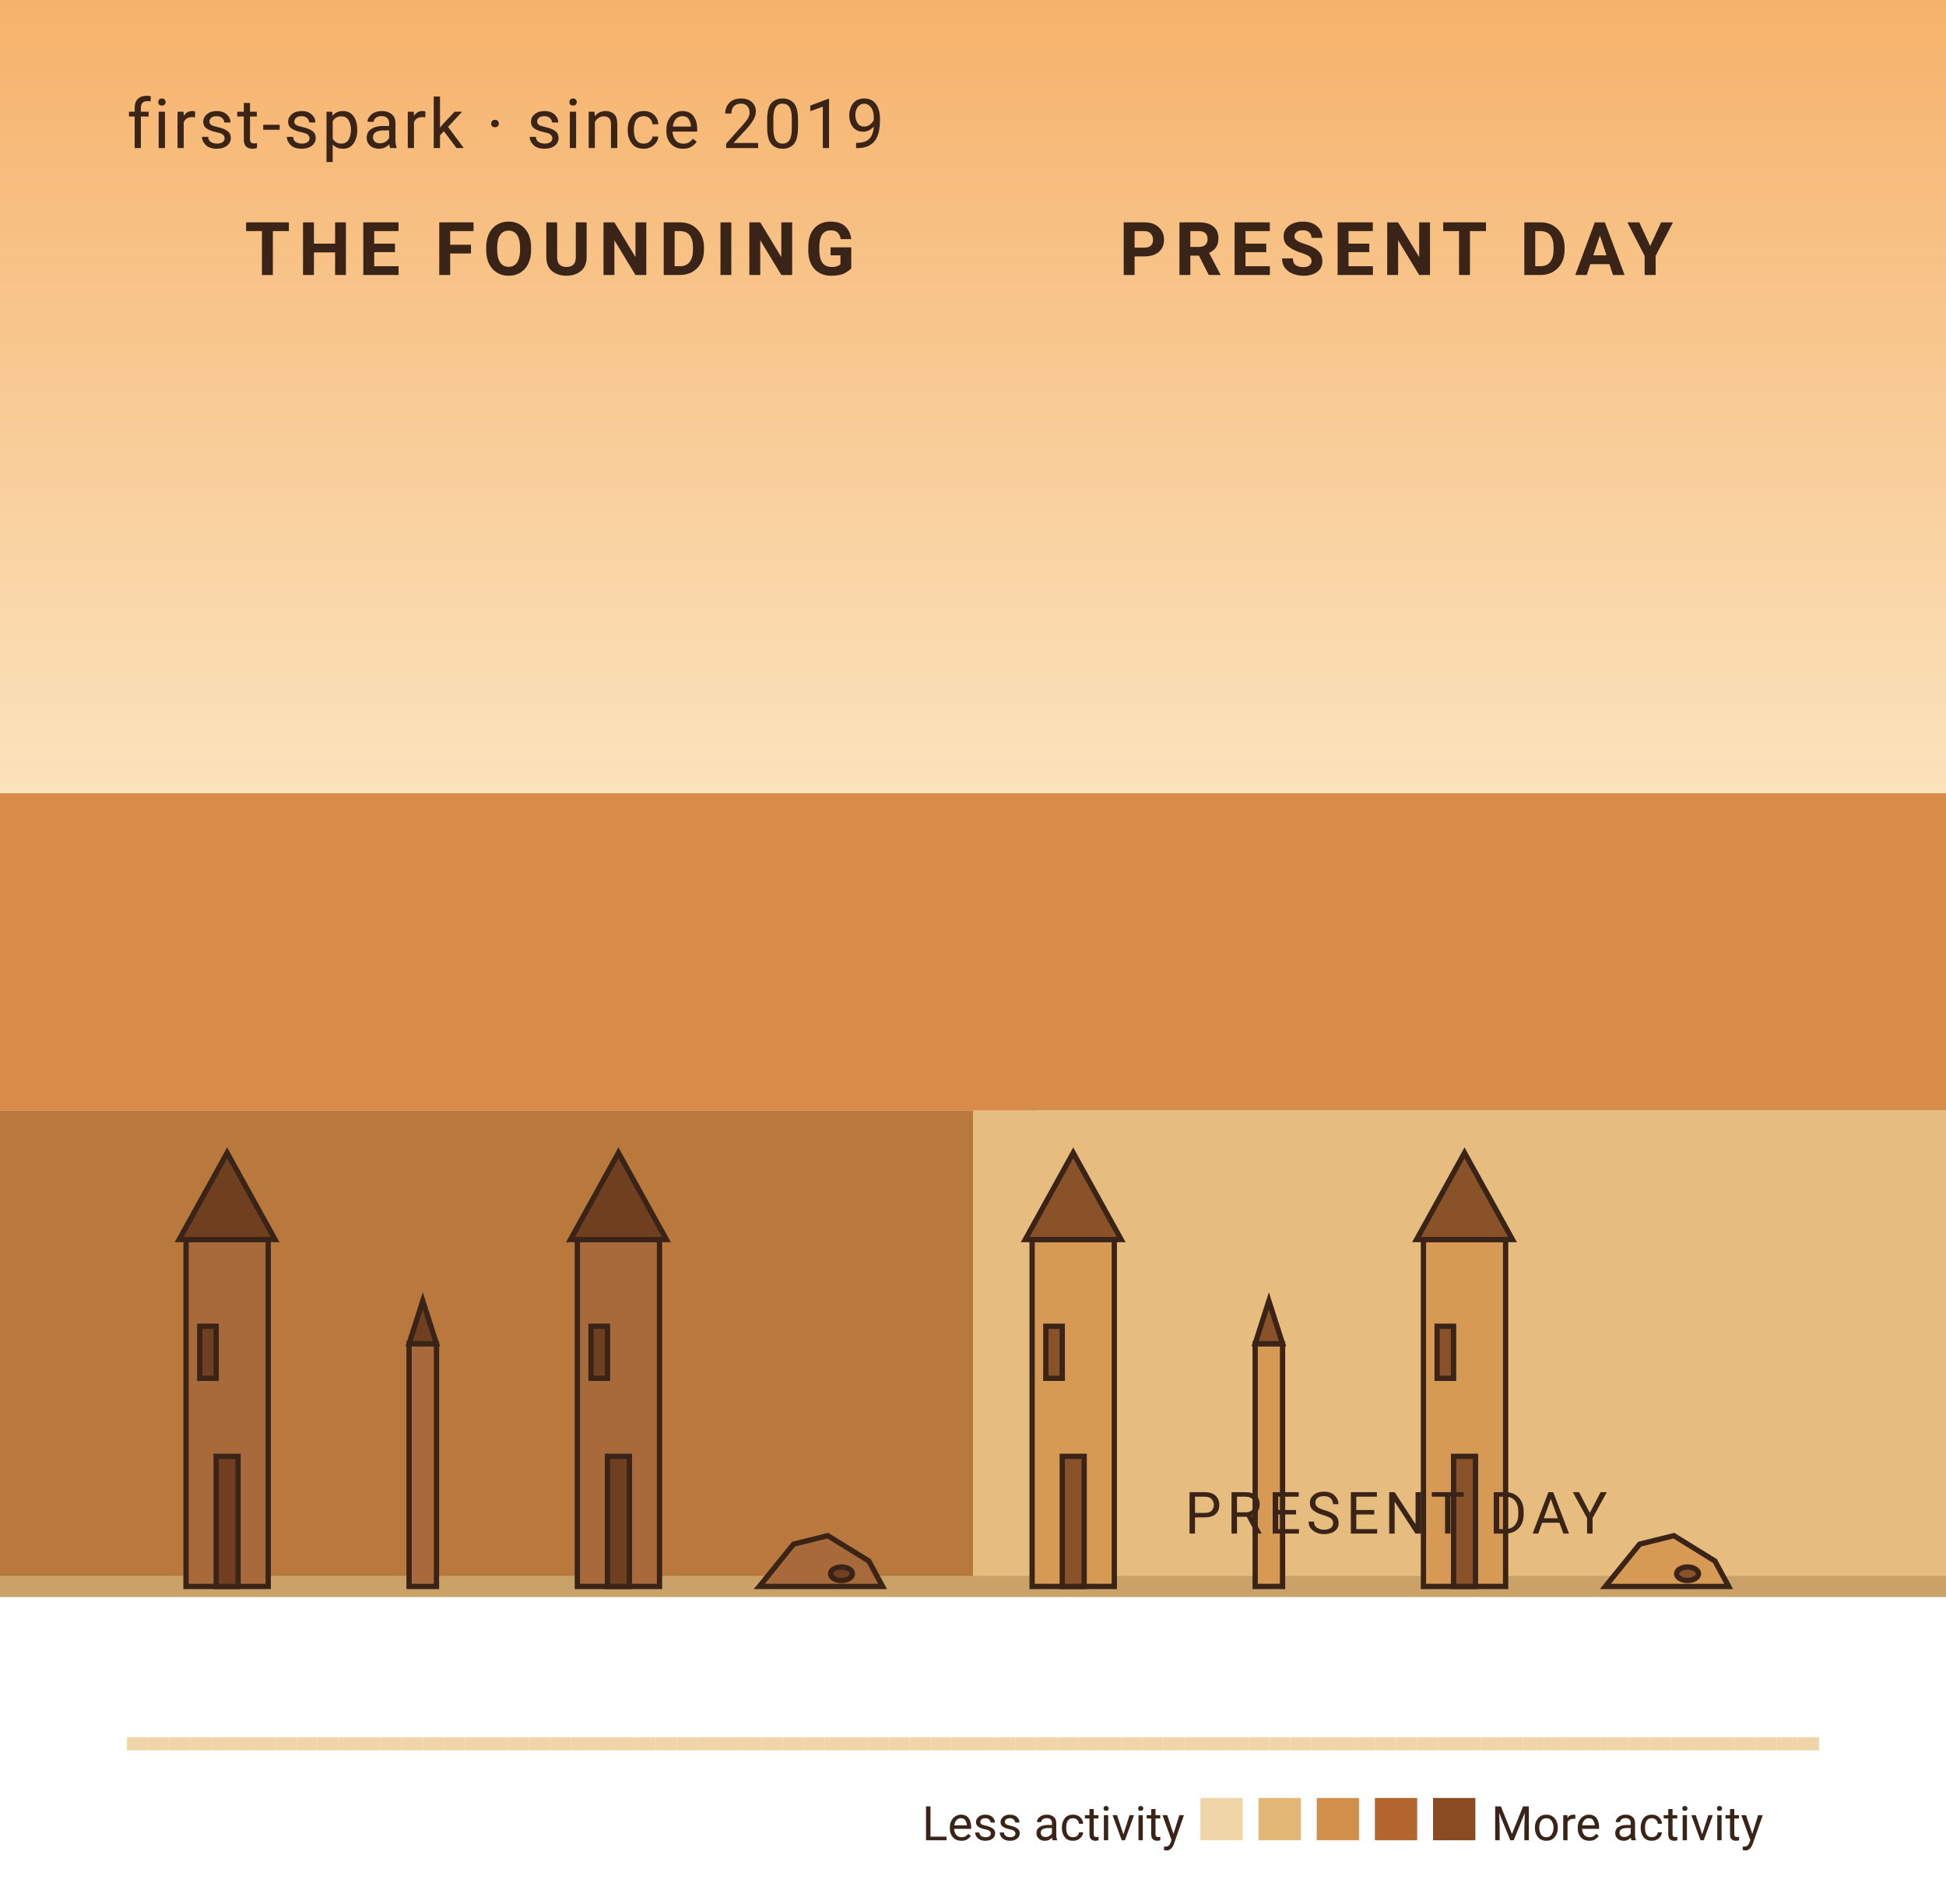
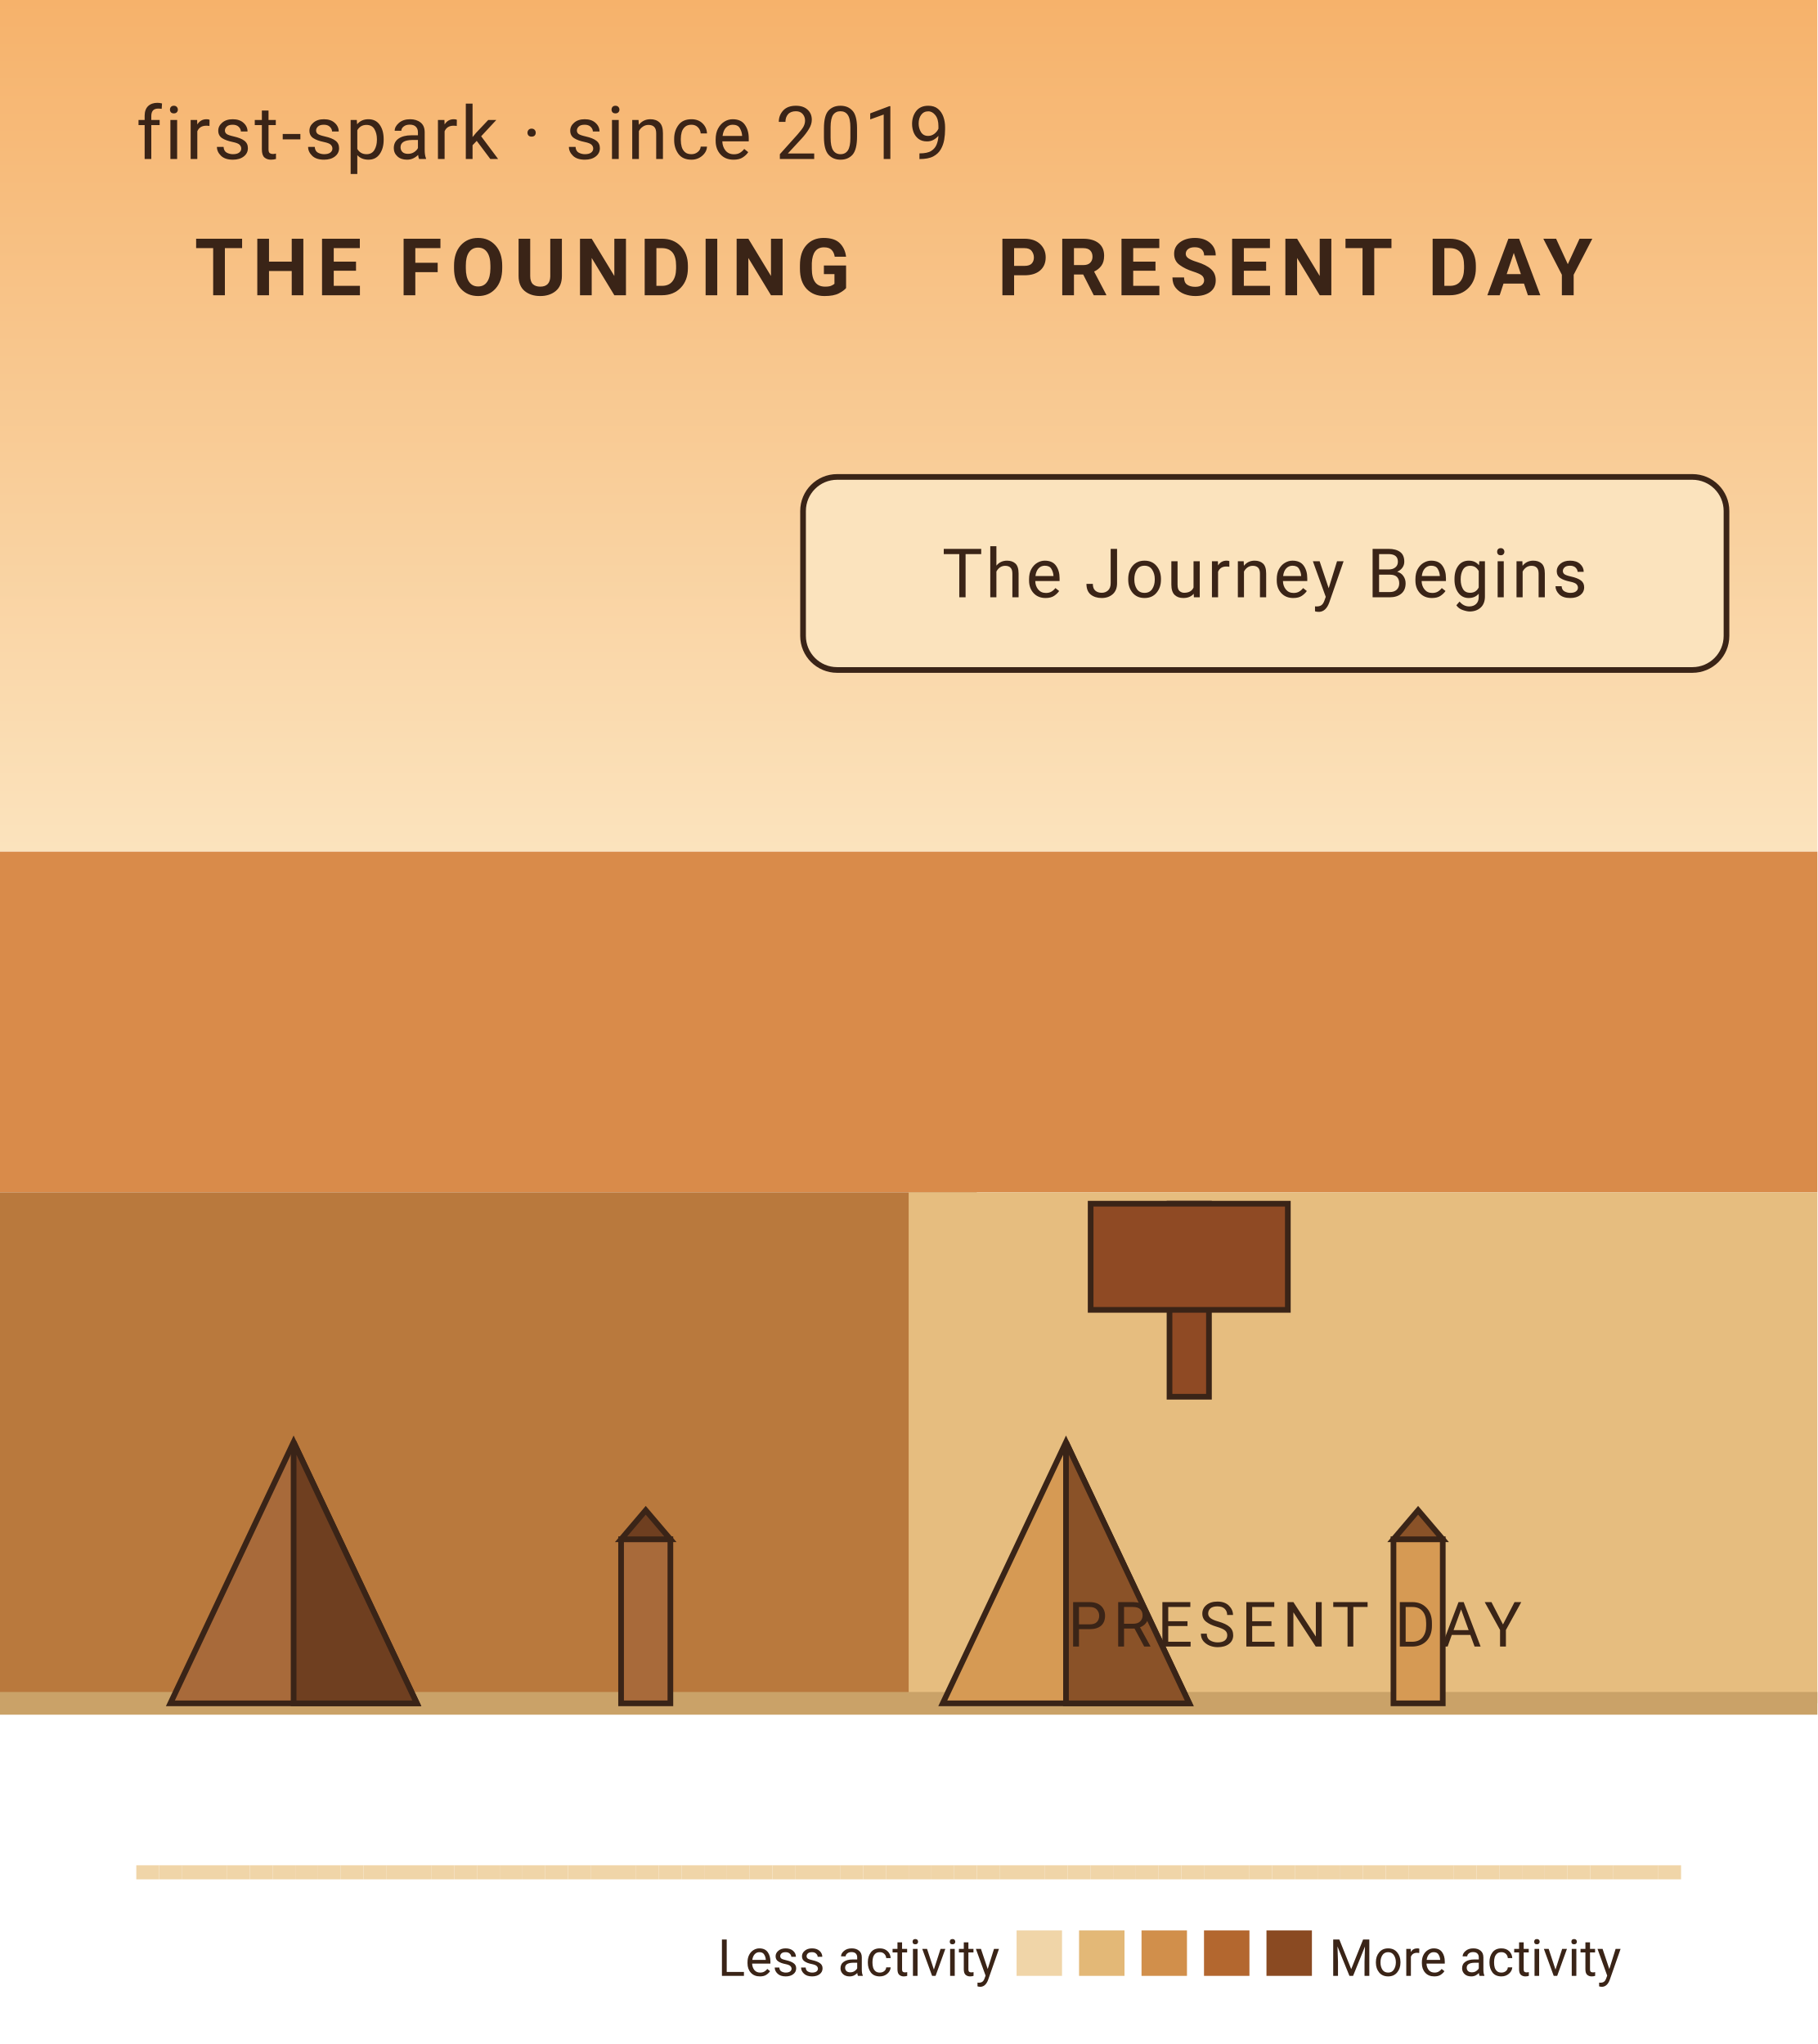
- <svg xmlns="http://www.w3.org/2000/svg" width="368" height="360" viewBox="0 0 368 360" role="img">
+ <svg xmlns="http://www.w3.org/2000/svg" width="320" height="360" viewBox="0 0 320 360" role="img">
  <defs>
    <linearGradient id="mural-sky" x1="0" y1="0" x2="0" y2="1">
      <stop offset="0%" stop-color="#f6b26b" />
      <stop offset="100%" stop-color="#fbe3bd" />
    </linearGradient>
  </defs>
-   <rect x="0" y="0" width="368" height="150" fill="url(#mural-sky)" />
-   <rect x="0" y="150" width="368" height="60" fill="#d98b4a" />
+   <rect x="0" y="0" width="320" height="150" fill="url(#mural-sky)" />
+   <rect x="0" y="150" width="320" height="60" fill="#d98b4a" />
  <g transform="translate(24,0)">
-     <rect x="-24" y="210" width="196" height="90" fill="#b9793d" />
+     <rect x="-24" y="210" width="172" height="90" fill="#b9793d" />
  </g>
-   <g transform="translate(184,0)">
-     <rect x="0" y="210" width="184" height="90" fill="#e6bd7f" />
+   <g transform="translate(160,0)">
+     <rect x="0" y="210" width="160" height="90" fill="#e6bd7f" />
  </g>
-   <polyline points="0,300 368,300" fill="none" stroke="#caa268" stroke-width="4" />
-   <g transform="translate(30,300) scale(25.9,82)">
-     <rect x="0.2" y="-0.8" width="0.6" height="0.8" fill="#a86a3a" stroke="#3a2417" stroke-width="1" vector-effect="non-scaling-stroke" />
-     <polygon points="0.15,-0.8 0.85,-0.8 0.5,-1" fill="#6f3f20" stroke="#3a2417" stroke-width="1" vector-effect="non-scaling-stroke" />
-     <rect x="0.42" y="-0.3" width="0.16" height="0.3" fill="#6f3f20" stroke="#3a2417" stroke-width="1" vector-effect="non-scaling-stroke" />
-     <rect x="0.3" y="-0.6" width="0.12" height="0.12" fill="#6f3f20" stroke="#3a2417" stroke-width="1" vector-effect="non-scaling-stroke" />
+   <polyline points="0,300 320,300" fill="none" stroke="#caa268" stroke-width="4" />
+   <g transform="translate(30,300) scale(43.4,46)">
+     <polygon points="0,0 1,0 0.5,-1" fill="#a86a3a" stroke="#3a2417" stroke-width="1" vector-effect="non-scaling-stroke" />
+     <polygon points="0.5,0 1,0 0.5,-1" fill="#6f3f20" stroke="#3a2417" stroke-width="1" vector-effect="non-scaling-stroke" />
  </g>
-   <g transform="translate(67,300) scale(25.9,54)">
+   <g transform="translate(92,300) scale(43.4,34)">
    <rect x="0.4" y="-0.85" width="0.2" height="0.85" fill="#a86a3a" stroke="#3a2417" stroke-width="1" vector-effect="non-scaling-stroke" />
    <polygon points="0.4,-0.85 0.6,-0.85 0.5,-1" fill="#6f3f20" stroke="#3a2417" stroke-width="1" vector-effect="non-scaling-stroke" />
  </g>
-   <g transform="translate(104,300) scale(25.9,82)">
-     <rect x="0.2" y="-0.8" width="0.6" height="0.8" fill="#a86a3a" stroke="#3a2417" stroke-width="1" vector-effect="non-scaling-stroke" />
-     <polygon points="0.15,-0.8 0.85,-0.8 0.5,-1" fill="#6f3f20" stroke="#3a2417" stroke-width="1" vector-effect="non-scaling-stroke" />
-     <rect x="0.42" y="-0.3" width="0.16" height="0.3" fill="#6f3f20" stroke="#3a2417" stroke-width="1" vector-effect="non-scaling-stroke" />
-     <rect x="0.3" y="-0.6" width="0.12" height="0.12" fill="#6f3f20" stroke="#3a2417" stroke-width="1" vector-effect="non-scaling-stroke" />
+   <g transform="translate(166,300) scale(43.4,46)">
+     <polygon points="0,0 1,0 0.5,-1" fill="#d69a54" stroke="#3a2417" stroke-width="1" vector-effect="non-scaling-stroke" />
+     <polygon points="0.5,0 1,0 0.5,-1" fill="#8a5228" stroke="#3a2417" stroke-width="1" vector-effect="non-scaling-stroke" />
  </g>
-   <g transform="translate(141,300) scale(25.9,16)">
-     <polygon points="0.1,0 0.35,-0.5 0.6,-0.6 0.9,-0.3 1,0" fill="#a86a3a" stroke="#3a2417" stroke-width="1" vector-effect="non-scaling-stroke" />
-     <circle cx="0.7" cy="-0.15" r="0.08" fill="#6f3f20" stroke="#3a2417" stroke-width="1" vector-effect="non-scaling-stroke" />
-   </g>
-   <g transform="translate(190,300) scale(25.9,82)">
-     <rect x="0.2" y="-0.8" width="0.6" height="0.8" fill="#d69a54" stroke="#3a2417" stroke-width="1" vector-effect="non-scaling-stroke" />
-     <polygon points="0.15,-0.8 0.85,-0.8 0.5,-1" fill="#8a5228" stroke="#3a2417" stroke-width="1" vector-effect="non-scaling-stroke" />
-     <rect x="0.42" y="-0.3" width="0.16" height="0.3" fill="#8a5228" stroke="#3a2417" stroke-width="1" vector-effect="non-scaling-stroke" />
-     <rect x="0.3" y="-0.6" width="0.12" height="0.12" fill="#8a5228" stroke="#3a2417" stroke-width="1" vector-effect="non-scaling-stroke" />
-   </g>
-   <g transform="translate(227,300) scale(25.9,54)">
+   <g transform="translate(228,300) scale(43.4,34)">
    <rect x="0.4" y="-0.85" width="0.2" height="0.85" fill="#d69a54" stroke="#3a2417" stroke-width="1" vector-effect="non-scaling-stroke" />
    <polygon points="0.4,-0.85 0.6,-0.85 0.5,-1" fill="#8a5228" stroke="#3a2417" stroke-width="1" vector-effect="non-scaling-stroke" />
  </g>
-   <g transform="translate(264,300) scale(25.9,82)">
-     <rect x="0.2" y="-0.8" width="0.6" height="0.8" fill="#d69a54" stroke="#3a2417" stroke-width="1" vector-effect="non-scaling-stroke" />
-     <polygon points="0.15,-0.8 0.85,-0.8 0.5,-1" fill="#8a5228" stroke="#3a2417" stroke-width="1" vector-effect="non-scaling-stroke" />
-     <rect x="0.42" y="-0.3" width="0.16" height="0.3" fill="#8a5228" stroke="#3a2417" stroke-width="1" vector-effect="non-scaling-stroke" />
-     <rect x="0.3" y="-0.6" width="0.12" height="0.12" fill="#8a5228" stroke="#3a2417" stroke-width="1" vector-effect="non-scaling-stroke" />
-   </g>
-   <g transform="translate(301,300) scale(25.9,16)">
-     <polygon points="0.1,0 0.35,-0.5 0.6,-0.6 0.9,-0.3 1,0" fill="#d69a54" stroke="#3a2417" stroke-width="1" vector-effect="non-scaling-stroke" />
-     <circle cx="0.7" cy="-0.15" r="0.08" fill="#8a5228" stroke="#3a2417" stroke-width="1" vector-effect="non-scaling-stroke" />
+   <g transform="translate(166,246) scale(86.8,34)">
+     <rect x="0.46" y="-1" width="0.08" height="1" fill="#8f4a24" stroke="#3a2417" stroke-width="1" vector-effect="non-scaling-stroke" />
+     <rect x="0.3" y="-1" width="0.4" height="0.55" fill="#8f4a24" stroke="#3a2417" stroke-width="1" vector-effect="non-scaling-stroke" />
  </g>
  <rect x="24" y="328.52" width="4" height="2.48" fill="#f0d5a8" />
  <rect x="28" y="328.52" width="4" height="2.48" fill="#f0d5a8" />
  <rect x="32" y="328.52" width="4" height="2.48" fill="#f0d5a8" />
  <rect x="36" y="328.52" width="4" height="2.48" fill="#f0d5a8" />
  <rect x="40" y="328.52" width="4" height="2.48" fill="#f0d5a8" />
  <rect x="44" y="328.52" width="4" height="2.48" fill="#f0d5a8" />
  <rect x="48" y="328.52" width="4" height="2.48" fill="#f0d5a8" />
  <rect x="52" y="328.52" width="4" height="2.48" fill="#f0d5a8" />
  <rect x="56" y="328.52" width="4" height="2.48" fill="#f0d5a8" />
  <rect x="60" y="328.52" width="4" height="2.48" fill="#f0d5a8" />
  <rect x="64" y="328.52" width="4" height="2.48" fill="#f0d5a8" />
  <rect x="68" y="328.52" width="4" height="2.48" fill="#f0d5a8" />
  <rect x="72" y="328.52" width="4" height="2.48" fill="#f0d5a8" />
  <rect x="76" y="328.52" width="4" height="2.48" fill="#f0d5a8" />
  <rect x="80" y="328.52" width="4" height="2.48" fill="#f0d5a8" />
  <rect x="84" y="328.52" width="4" height="2.48" fill="#f0d5a8" />
  <rect x="88" y="328.52" width="4" height="2.48" fill="#f0d5a8" />
  <rect x="92" y="328.52" width="4" height="2.48" fill="#f0d5a8" />
  <rect x="96" y="328.52" width="4" height="2.48" fill="#f0d5a8" />
  <rect x="100" y="328.52" width="4" height="2.48" fill="#f0d5a8" />
  <rect x="104" y="328.52" width="4" height="2.48" fill="#f0d5a8" />
  <rect x="108" y="328.52" width="4" height="2.48" fill="#f0d5a8" />
  <rect x="112" y="328.52" width="4" height="2.48" fill="#f0d5a8" />
  <rect x="116" y="328.52" width="4" height="2.48" fill="#f0d5a8" />
  <rect x="120" y="328.52" width="4" height="2.48" fill="#f0d5a8" />
  <rect x="124" y="328.52" width="4" height="2.48" fill="#f0d5a8" />
  <rect x="128" y="328.52" width="4" height="2.48" fill="#f0d5a8" />
  <rect x="132" y="328.52" width="4" height="2.48" fill="#f0d5a8" />
  <rect x="136" y="328.52" width="4" height="2.48" fill="#f0d5a8" />
  <rect x="140" y="328.52" width="4" height="2.48" fill="#f0d5a8" />
  <rect x="144" y="328.52" width="4" height="2.48" fill="#f0d5a8" />
  <rect x="148" y="328.52" width="4" height="2.48" fill="#f0d5a8" />
  <rect x="152" y="328.52" width="4" height="2.48" fill="#f0d5a8" />
  <rect x="156" y="328.52" width="4" height="2.48" fill="#f0d5a8" />
  <rect x="160" y="328.52" width="4" height="2.48" fill="#f0d5a8" />
  <rect x="164" y="328.52" width="4" height="2.48" fill="#f0d5a8" />
  <rect x="168" y="328.52" width="4" height="2.48" fill="#f0d5a8" />
  <rect x="172" y="328.52" width="4" height="2.48" fill="#f0d5a8" />
  <rect x="176" y="328.52" width="4" height="2.48" fill="#f0d5a8" />
  <rect x="180" y="328.52" width="4" height="2.48" fill="#f0d5a8" />
  <rect x="184" y="328.52" width="4" height="2.48" fill="#f0d5a8" />
  <rect x="188" y="328.52" width="4" height="2.48" fill="#f0d5a8" />
  <rect x="192" y="328.52" width="4" height="2.48" fill="#f0d5a8" />
  <rect x="196" y="328.52" width="4" height="2.48" fill="#f0d5a8" />
  <rect x="200" y="328.52" width="4" height="2.48" fill="#f0d5a8" />
  <rect x="204" y="328.52" width="4" height="2.48" fill="#f0d5a8" />
  <rect x="208" y="328.52" width="4" height="2.48" fill="#f0d5a8" />
  <rect x="212" y="328.52" width="4" height="2.48" fill="#f0d5a8" />
  <rect x="216" y="328.52" width="4" height="2.48" fill="#f0d5a8" />
  <rect x="220" y="328.52" width="4" height="2.48" fill="#f0d5a8" />
  <rect x="224" y="328.52" width="4" height="2.48" fill="#f0d5a8" />
  <rect x="228" y="328.52" width="4" height="2.48" fill="#f0d5a8" />
  <rect x="232" y="328.52" width="4" height="2.48" fill="#f0d5a8" />
  <rect x="236" y="328.52" width="4" height="2.48" fill="#f0d5a8" />
  <rect x="240" y="328.52" width="4" height="2.48" fill="#f0d5a8" />
  <rect x="244" y="328.52" width="4" height="2.48" fill="#f0d5a8" />
  <rect x="248" y="328.52" width="4" height="2.48" fill="#f0d5a8" />
  <rect x="252" y="328.52" width="4" height="2.48" fill="#f0d5a8" />
  <rect x="256" y="328.52" width="4" height="2.48" fill="#f0d5a8" />
  <rect x="260" y="328.52" width="4" height="2.48" fill="#f0d5a8" />
  <rect x="264" y="328.52" width="4" height="2.48" fill="#f0d5a8" />
  <rect x="268" y="328.52" width="4" height="2.48" fill="#f0d5a8" />
  <rect x="272" y="328.52" width="4" height="2.48" fill="#f0d5a8" />
  <rect x="276" y="328.52" width="4" height="2.48" fill="#f0d5a8" />
  <rect x="280" y="328.52" width="4" height="2.48" fill="#f0d5a8" />
  <rect x="284" y="328.52" width="4" height="2.48" fill="#f0d5a8" />
  <rect x="288" y="328.52" width="4" height="2.48" fill="#f0d5a8" />
  <rect x="292" y="328.52" width="4" height="2.48" fill="#f0d5a8" />
-   <rect x="296" y="328.52" width="4" height="2.48" fill="#f0d5a8" />
-   <rect x="300" y="328.52" width="4" height="2.48" fill="#f0d5a8" />
-   <rect x="304" y="328.52" width="4" height="2.48" fill="#f0d5a8" />
-   <rect x="308" y="328.52" width="4" height="2.48" fill="#f0d5a8" />
-   <rect x="312" y="328.52" width="4" height="2.48" fill="#f0d5a8" />
-   <rect x="316" y="328.52" width="4" height="2.48" fill="#f0d5a8" />
-   <rect x="320" y="328.52" width="4" height="2.48" fill="#f0d5a8" />
-   <rect x="324" y="328.52" width="4" height="2.48" fill="#f0d5a8" />
-   <rect x="328" y="328.52" width="4" height="2.48" fill="#f0d5a8" />
-   <rect x="332" y="328.52" width="4" height="2.48" fill="#f0d5a8" />
-   <rect x="336" y="328.52" width="4" height="2.48" fill="#f0d5a8" />
-   <rect x="340" y="328.52" width="4" height="2.48" fill="#f0d5a8" />
-   <rect x="227" y="340" width="8" height="8" fill="#f0d5a8" />
-   <rect x="238" y="340" width="8" height="8" fill="#e3b877" />
-   <rect x="249" y="340" width="8" height="8" fill="#d18f4b" />
-   <rect x="260" y="340" width="8" height="8" fill="#b3672f" />
-   <rect x="271" y="340" width="8" height="8" fill="#8a4a22" />
-   <text x="224" y="348" font-family="system-ui, -apple-system, 'Segoe UI', Roboto, sans-serif" font-size="9" fill="#3a2417" text-anchor="end">Less activity</text>
-   <text x="282" y="348" font-family="system-ui, -apple-system, 'Segoe UI', Roboto, sans-serif" font-size="9" fill="#3a2417" text-anchor="start">More activity</text>
+   <rect x="179" y="340" width="8" height="8" fill="#f0d5a8" />
+   <rect x="190" y="340" width="8" height="8" fill="#e3b877" />
+   <rect x="201" y="340" width="8" height="8" fill="#d18f4b" />
+   <rect x="212" y="340" width="8" height="8" fill="#b3672f" />
+   <rect x="223" y="340" width="8" height="8" fill="#8a4a22" />
+   <text x="176" y="348" font-family="system-ui, -apple-system, 'Segoe UI', Roboto, sans-serif" font-size="9" fill="#3a2417" text-anchor="end">Less activity</text>
+   <text x="234" y="348" font-family="system-ui, -apple-system, 'Segoe UI', Roboto, sans-serif" font-size="9" fill="#3a2417" text-anchor="start">More activity</text>
  <text x="24" y="28" font-family="system-ui, -apple-system, 'Segoe UI', Roboto, sans-serif" font-size="13" fill="#3a2417" text-anchor="start" letter-spacing="0.5">first-spark · since 2019</text>
-   <text x="104" y="52" font-family="system-ui, -apple-system, 'Segoe UI', Roboto, sans-serif" font-size="14" fill="#3a2417" text-anchor="middle" letter-spacing="1.5" font-weight="bold">THE FOUNDING</text>
-   <text x="264" y="52" font-family="system-ui, -apple-system, 'Segoe UI', Roboto, sans-serif" font-size="14" fill="#3a2417" text-anchor="middle" letter-spacing="1.5" font-weight="bold">PRESENT DAY</text>
-   <text x="264" y="290" font-family="system-ui, -apple-system, 'Segoe UI', Roboto, sans-serif" font-size="11" fill="#3a2417" text-anchor="middle" letter-spacing="1">PRESENT DAY</text>
+   <text x="92" y="52" font-family="system-ui, -apple-system, 'Segoe UI', Roboto, sans-serif" font-size="14" fill="#3a2417" text-anchor="middle" letter-spacing="1.5" font-weight="bold">THE FOUNDING</text>
+   <text x="228" y="52" font-family="system-ui, -apple-system, 'Segoe UI', Roboto, sans-serif" font-size="14" fill="#3a2417" text-anchor="middle" letter-spacing="1.5" font-weight="bold">PRESENT DAY</text>
+   <text x="228" y="290" font-family="system-ui, -apple-system, 'Segoe UI', Roboto, sans-serif" font-size="11" fill="#3a2417" text-anchor="middle" letter-spacing="1">PRESENT DAY</text>
+   <rect x="141.4" y="84" width="162.6" height="34" rx="6" fill="#fbe3bd" stroke="#3a2417" stroke-width="1" />
+   <text x="222.7" y="105.2" font-family="system-ui, -apple-system, 'Segoe UI', Roboto, sans-serif" font-size="12" fill="#3a2417" text-anchor="middle" letter-spacing="0.5">The Journey Begins</text>
</svg>
